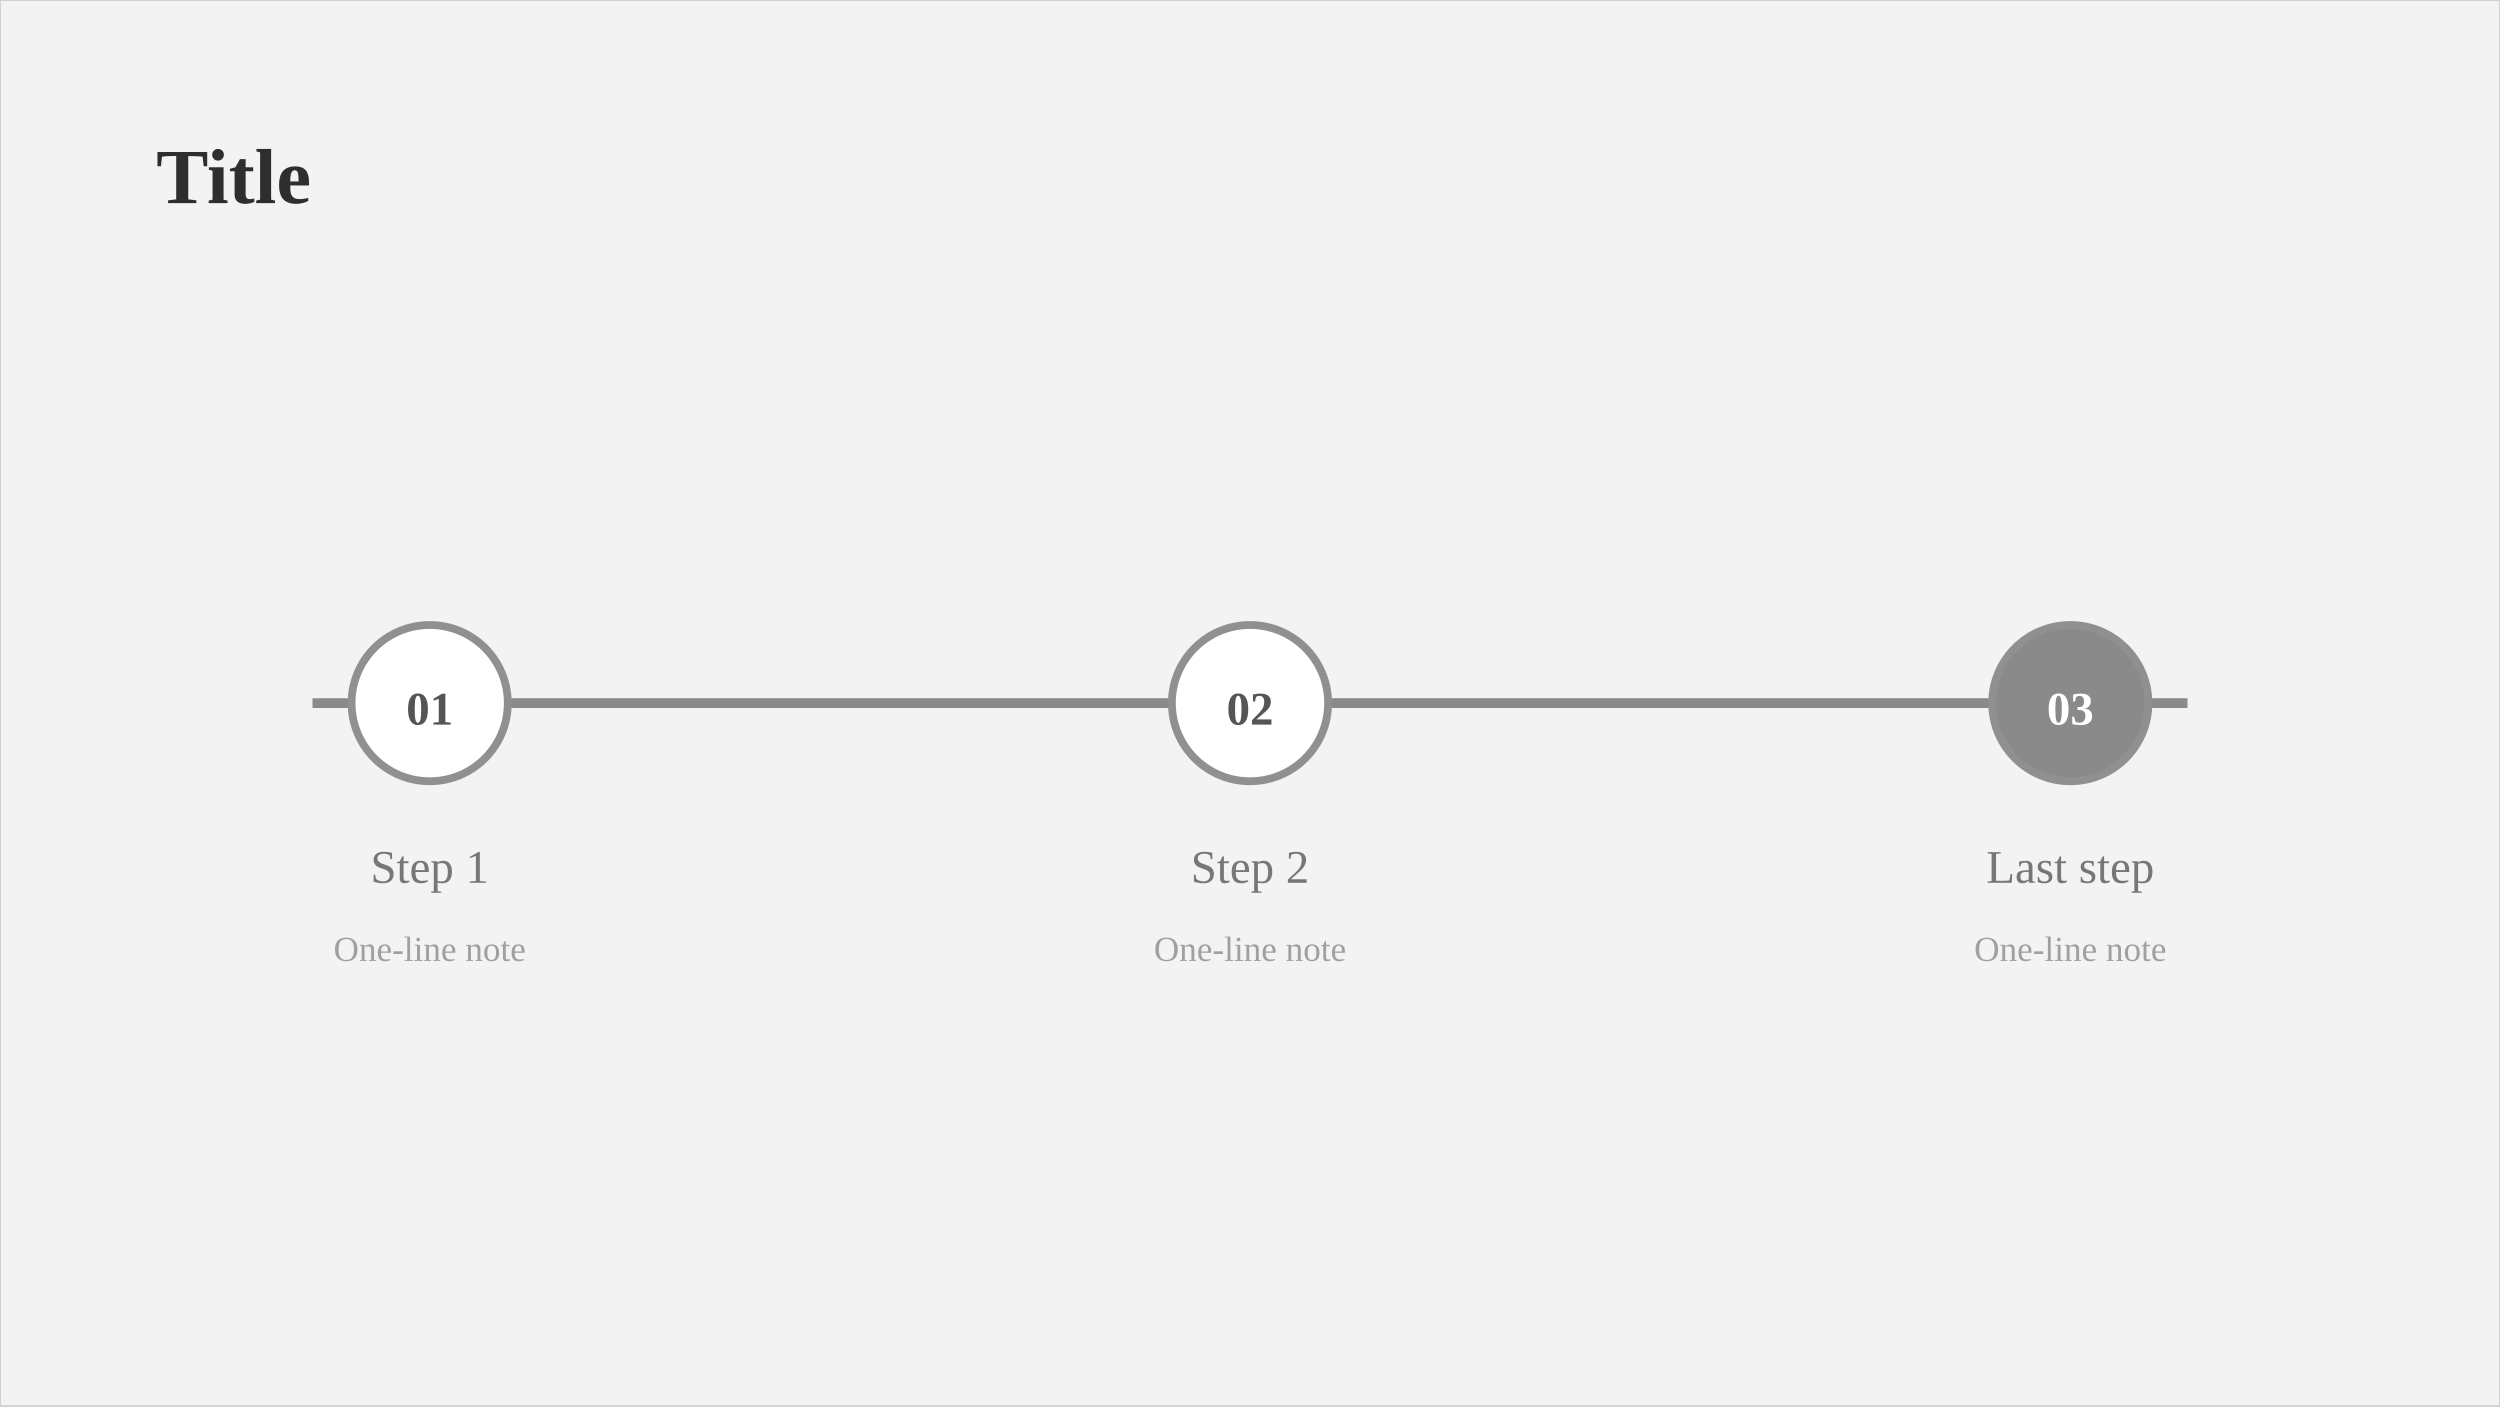
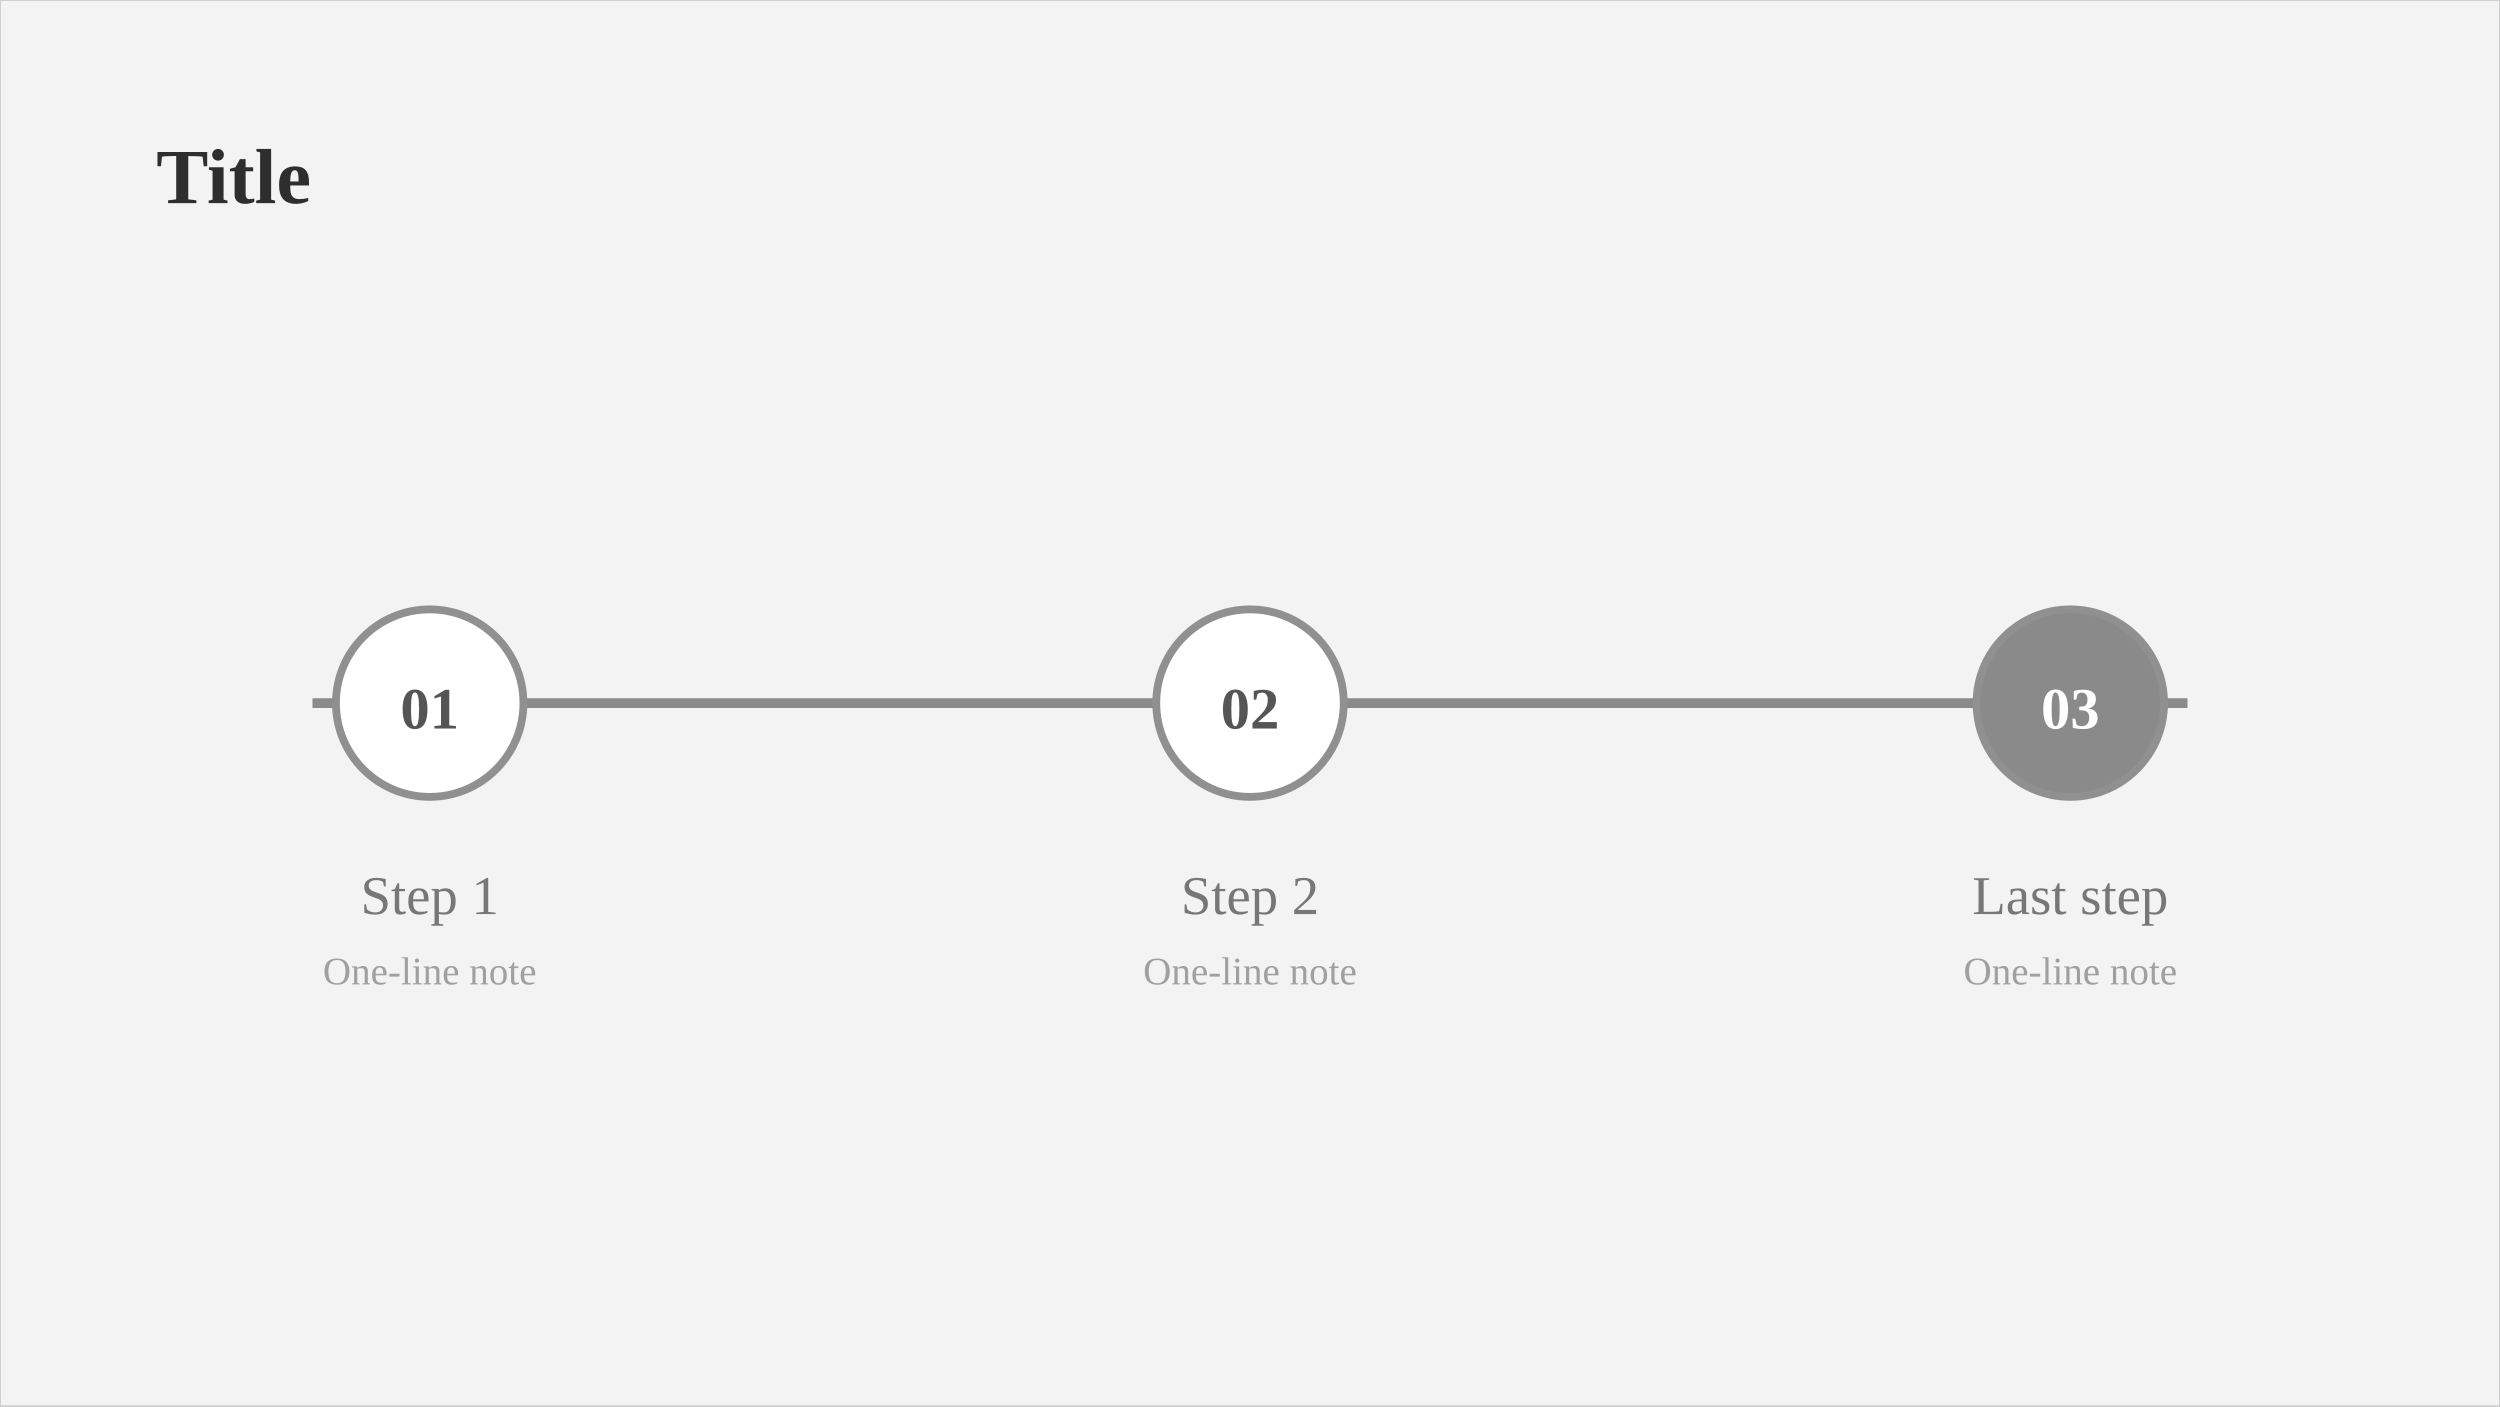
<svg xmlns="http://www.w3.org/2000/svg" viewBox="0 0 1280 720">
  <rect x="0" y="0" width="1280" height="720" fill="#F3F3F3" stroke="#CFCFCF" />
  <text x="80" y="104" font-size="40" fill="#2E2E2E" font-weight="700">Title</text>
  <line x1="160" y1="360" x2="1120" y2="360" stroke="#8A8A8A" stroke-width="5" />
-   <ellipse cx="220" cy="360" rx="40" ry="40" fill="#FFFFFF" stroke="#909090" stroke-width="4" />
-   <text x="220" y="371" font-size="24" fill="#555555" font-weight="700" text-anchor="middle">01</text>
-   <text x="220" y="452" font-size="24" fill="#777777" text-anchor="middle">Step 1</text>
-   <text x="220" y="492" font-size="18" fill="#A0A0A0" text-anchor="middle">One-line note</text>
-   <ellipse cx="640" cy="360" rx="40" ry="40" fill="#FFFFFF" stroke="#909090" stroke-width="4" />
-   <text x="640" y="371" font-size="24" fill="#555555" font-weight="700" text-anchor="middle">02</text>
-   <text x="640" y="452" font-size="24" fill="#777777" text-anchor="middle">Step 2</text>
-   <text x="640" y="492" font-size="18" fill="#A0A0A0" text-anchor="middle">One-line note</text>
-   <ellipse cx="1060" cy="360" rx="40" ry="40" fill="#8A8A8A" stroke="#909090" stroke-width="4" />
-   <text x="1060" y="371" font-size="24" fill="#FFFFFF" font-weight="700" text-anchor="middle">03</text>
-   <text x="1060" y="452" font-size="24" fill="#777777" text-anchor="middle">Last step</text>
-   <text x="1060" y="492" font-size="18" fill="#A0A0A0" text-anchor="middle">One-line note</text>
+   <ellipse cx="220" cy="360" rx="48" ry="48" fill="#FFFFFF" stroke="#909090" stroke-width="4" />
+   <text x="220" y="373" font-size="30" fill="#555555" font-weight="700" text-anchor="middle">01</text>
+   <text x="220" y="468" font-size="28" fill="#777777" text-anchor="middle">Step 1</text>
+   <text x="220" y="504" font-size="20" fill="#A0A0A0" text-anchor="middle">One-line note</text>
+   <ellipse cx="640" cy="360" rx="48" ry="48" fill="#FFFFFF" stroke="#909090" stroke-width="4" />
+   <text x="640" y="373" font-size="30" fill="#555555" font-weight="700" text-anchor="middle">02</text>
+   <text x="640" y="468" font-size="28" fill="#777777" text-anchor="middle">Step 2</text>
+   <text x="640" y="504" font-size="20" fill="#A0A0A0" text-anchor="middle">One-line note</text>
+   <ellipse cx="1060" cy="360" rx="48" ry="48" fill="#8A8A8A" stroke="#909090" stroke-width="4" />
+   <text x="1060" y="373" font-size="30" fill="#FFFFFF" font-weight="700" text-anchor="middle">03</text>
+   <text x="1060" y="468" font-size="28" fill="#777777" text-anchor="middle">Last step</text>
+   <text x="1060" y="504" font-size="20" fill="#A0A0A0" text-anchor="middle">One-line note</text>
</svg>
